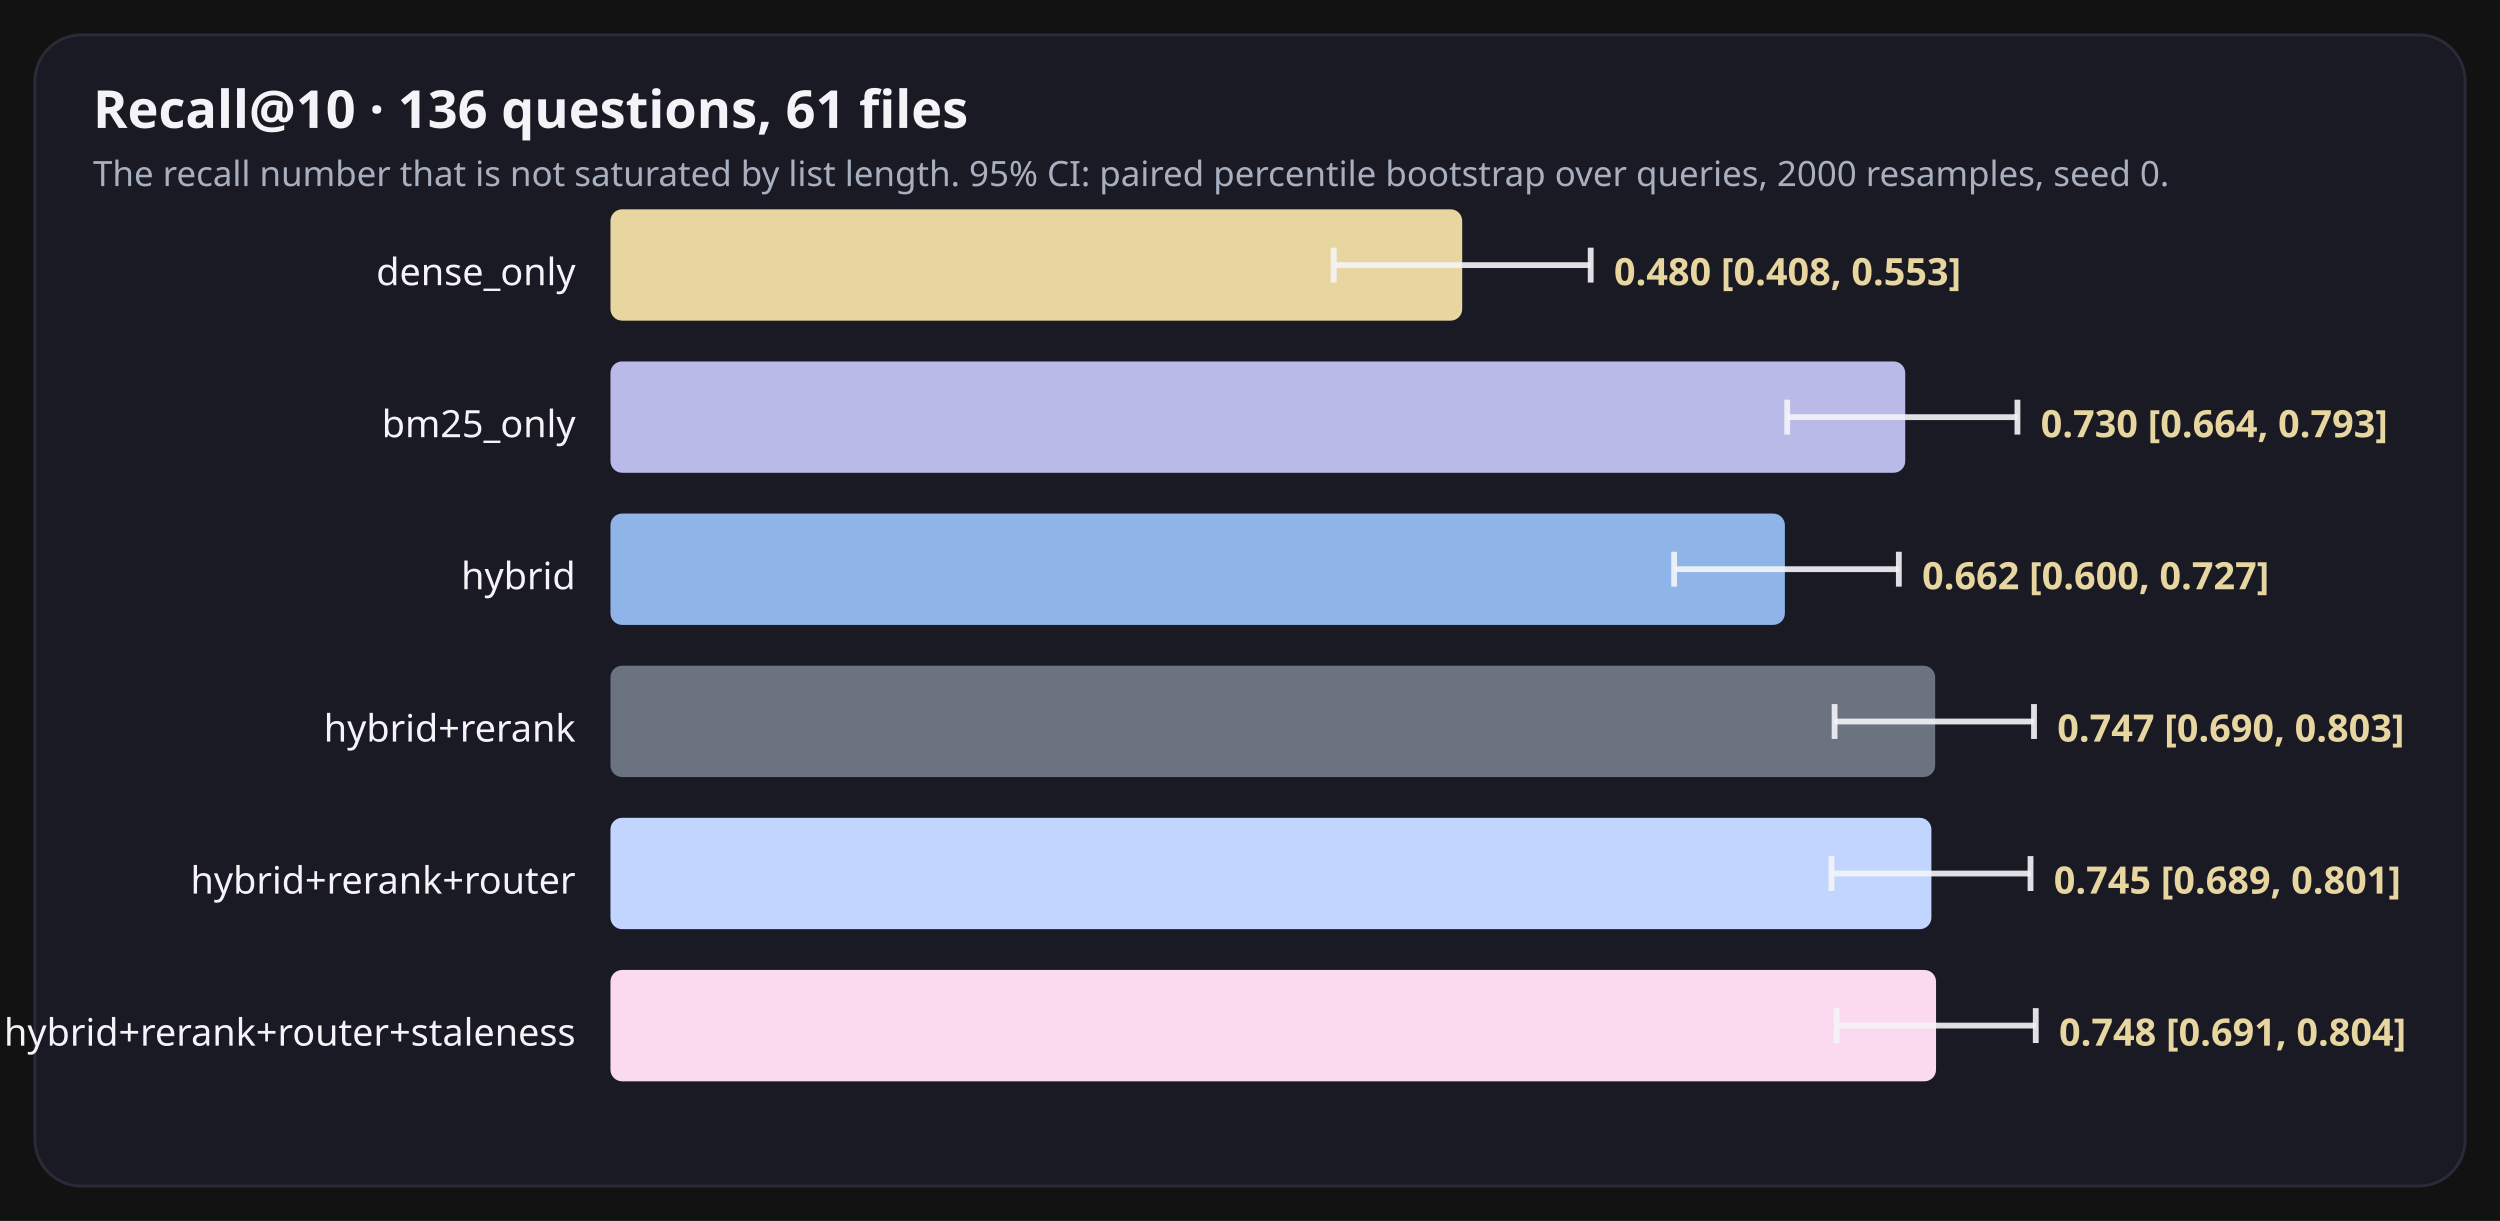
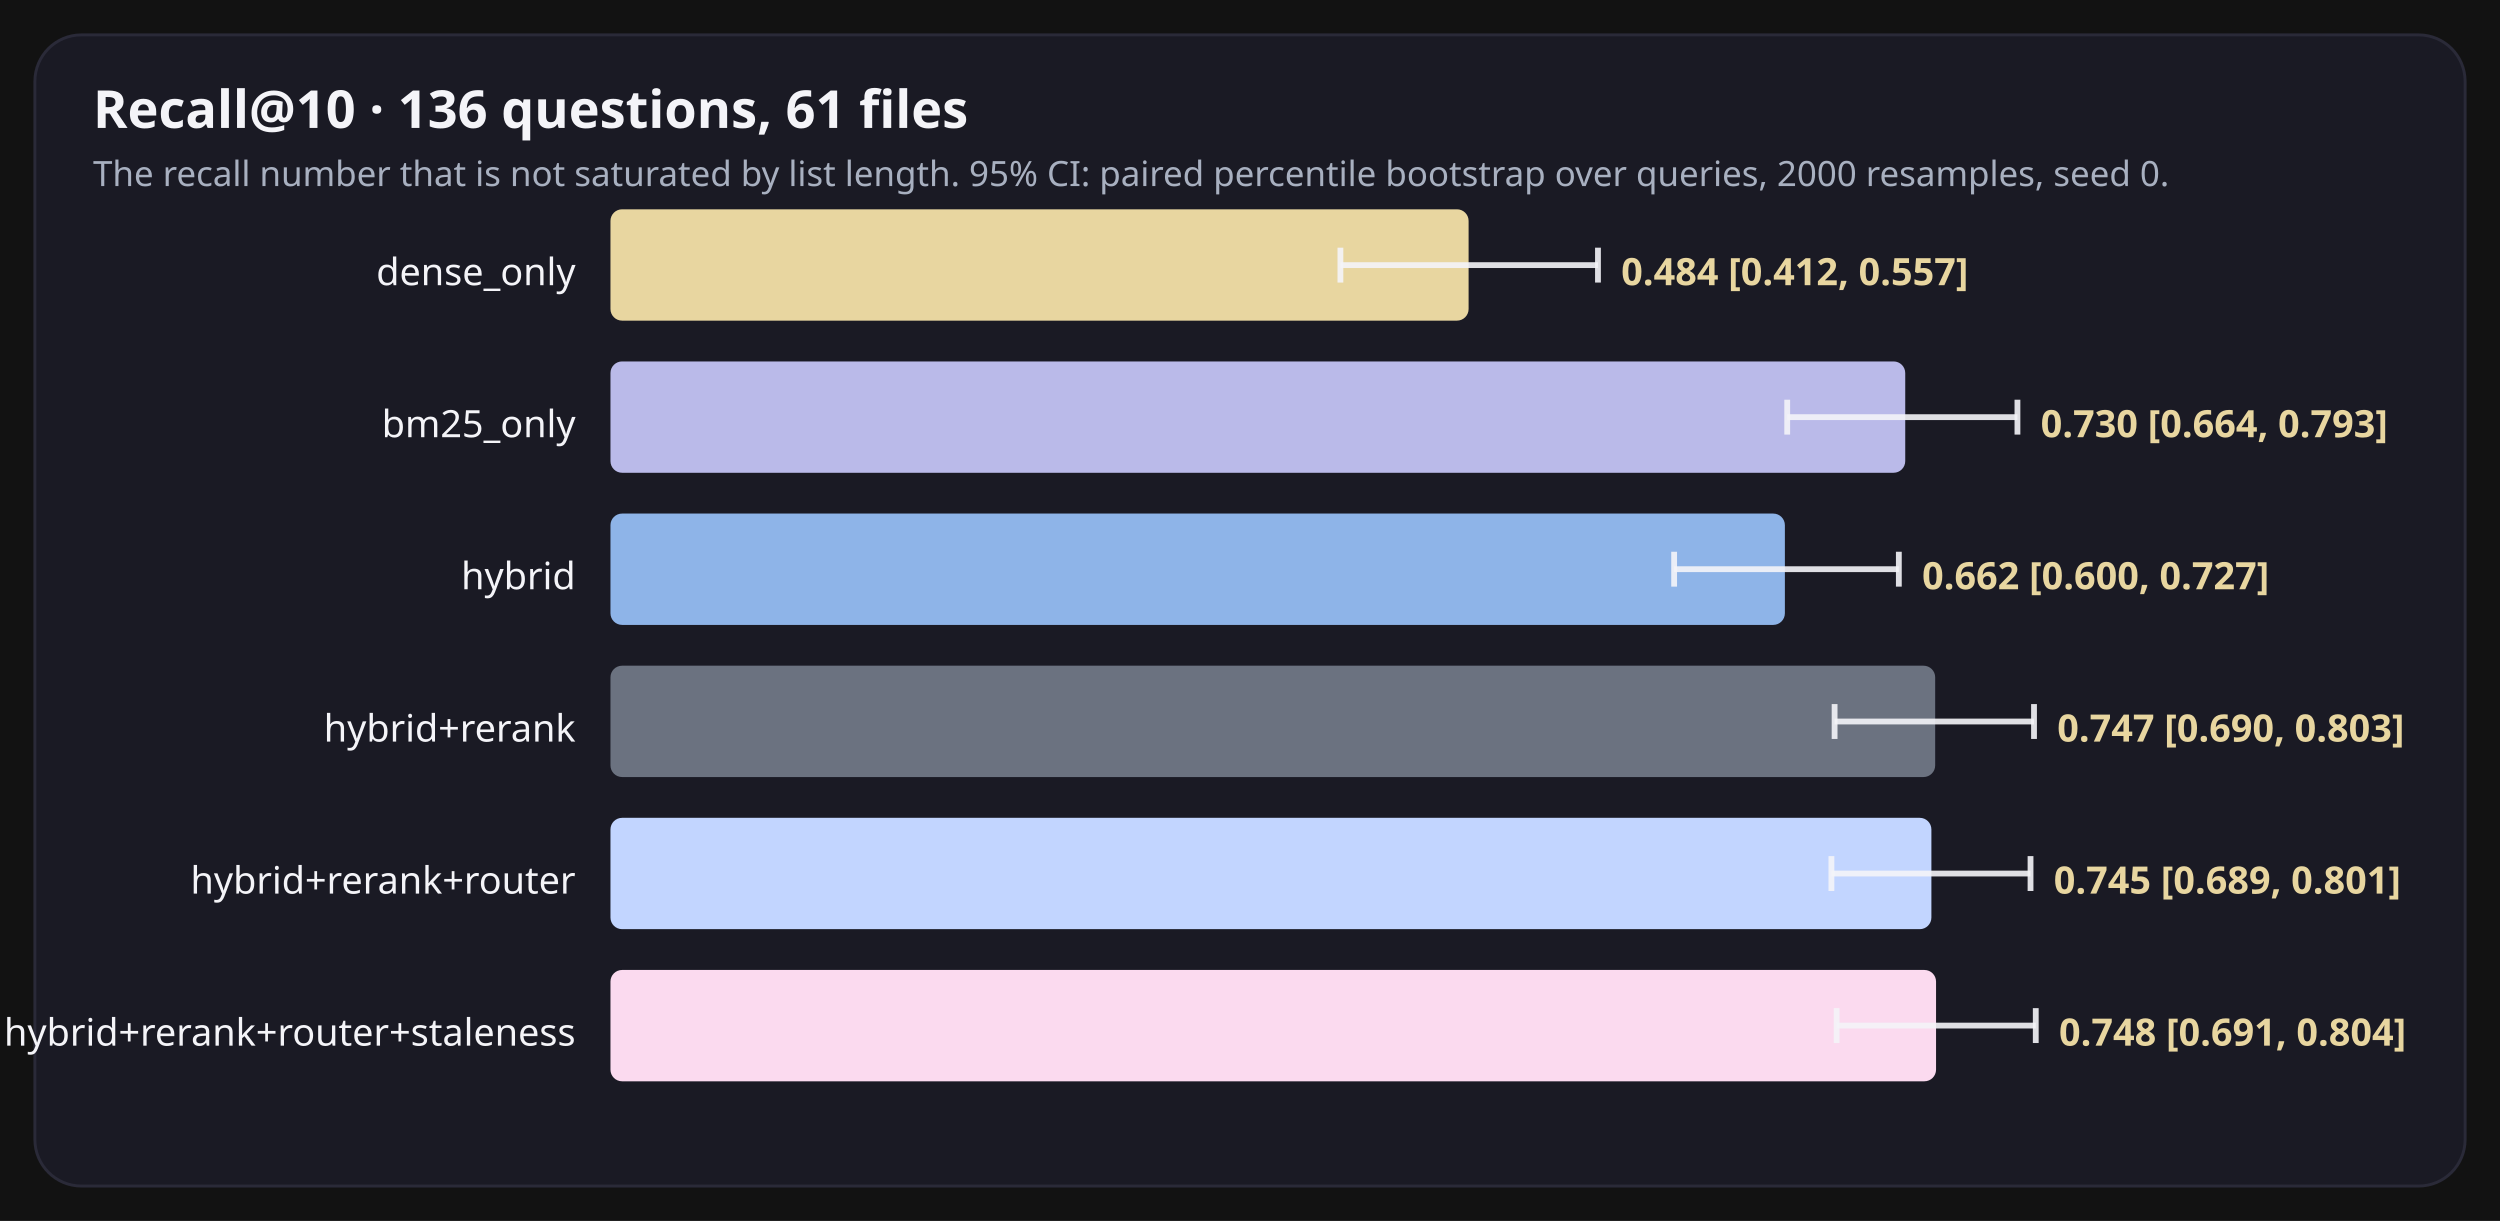
<svg xmlns="http://www.w3.org/2000/svg" width="860" height="420" viewBox="0 0 860 420" role="img" aria-label="Recall@10  ·  136 questions, 61 files">
  <rect width="860" height="420" fill="#121212" />
  <rect x="12" y="12" width="836" height="396" rx="16" fill="#1A1A24" stroke="#2A2A38" />
  <text x="32" y="44" fill="#F4F4F8" font-family="ui-sans-serif, system-ui, sans-serif" font-size="18" font-weight="700">Recall@10  ·  136 questions, 61 files</text>
  <text x="32" y="64" fill="#A8B0C0" font-family="ui-sans-serif, system-ui, sans-serif" font-size="12">The recall number that is not saturated by list length. 95% CI: paired percentile bootstrap over queries, 2000 resamples, seed 0.</text>
-   <rect x="210" y="72.0" width="293.0" height="38.3" rx="4" fill="#E8D6A0" />
+   <rect x="210" y="72.0" width="295.2" height="38.3" rx="4" fill="#E8D6A0" />
  <text x="198" y="98.1" text-anchor="end" fill="#F4F4F8" font-family="ui-sans-serif, system-ui, sans-serif" font-size="13">dense_only</text>
-   <line x1="458.8" y1="91.2" x2="547.2" y2="91.2" stroke="#F4F4F8" stroke-width="2" opacity="0.9" />
-   <line x1="458.8" y1="85.2" x2="458.8" y2="97.2" stroke="#F4F4F8" stroke-width="2" opacity="0.9" />
-   <line x1="547.2" y1="85.2" x2="547.2" y2="97.2" stroke="#F4F4F8" stroke-width="2" opacity="0.9" />
-   <text x="555.2" y="98.1" fill="#E8D6A0" font-family="ui-sans-serif, system-ui, sans-serif" font-size="13" font-weight="600">0.480  [0.408, 0.553]</text>
+   <line x1="461.1" y1="91.2" x2="549.7" y2="91.2" stroke="#F4F4F8" stroke-width="2" opacity="0.9" />
+   <line x1="461.1" y1="85.2" x2="461.1" y2="97.2" stroke="#F4F4F8" stroke-width="2" opacity="0.9" />
+   <line x1="549.7" y1="85.2" x2="549.7" y2="97.2" stroke="#F4F4F8" stroke-width="2" opacity="0.9" />
+   <text x="557.7" y="98.1" fill="#E8D6A0" font-family="ui-sans-serif, system-ui, sans-serif" font-size="13" font-weight="600">0.484  [0.412, 0.557]</text>
  <rect x="210" y="124.333" width="445.4" height="38.3" rx="4" fill="#BABAE9" />
  <text x="198" y="150.4" text-anchor="end" fill="#F4F4F8" font-family="ui-sans-serif, system-ui, sans-serif" font-size="13">bm25_only</text>
  <line x1="614.8" y1="143.5" x2="694.0" y2="143.5" stroke="#F4F4F8" stroke-width="2" opacity="0.9" />
  <line x1="614.8" y1="137.5" x2="614.8" y2="149.5" stroke="#F4F4F8" stroke-width="2" opacity="0.9" />
  <line x1="694.0" y1="137.5" x2="694.0" y2="149.5" stroke="#F4F4F8" stroke-width="2" opacity="0.9" />
  <text x="702.0" y="150.4" fill="#E8D6A0" font-family="ui-sans-serif, system-ui, sans-serif" font-size="13" font-weight="600">0.730  [0.664, 0.793]</text>
  <rect x="210" y="176.667" width="404.0" height="38.3" rx="4" fill="#8EB4E8" />
  <text x="198" y="202.7" text-anchor="end" fill="#F4F4F8" font-family="ui-sans-serif, system-ui, sans-serif" font-size="13">hybrid</text>
  <line x1="575.9" y1="195.8" x2="653.2" y2="195.8" stroke="#F4F4F8" stroke-width="2" opacity="0.9" />
  <line x1="575.9" y1="189.8" x2="575.9" y2="201.8" stroke="#F4F4F8" stroke-width="2" opacity="0.9" />
  <line x1="653.2" y1="189.8" x2="653.2" y2="201.8" stroke="#F4F4F8" stroke-width="2" opacity="0.9" />
  <text x="661.2" y="202.7" fill="#E8D6A0" font-family="ui-sans-serif, system-ui, sans-serif" font-size="13" font-weight="600">0.662  [0.600, 0.727]</text>
  <rect x="210" y="229.0" width="455.7" height="38.3" rx="4" fill="#6B7280" />
  <text x="198" y="255.1" text-anchor="end" fill="#F4F4F8" font-family="ui-sans-serif, system-ui, sans-serif" font-size="13">hybrid+rerank</text>
  <line x1="631.1" y1="248.2" x2="699.7" y2="248.2" stroke="#F4F4F8" stroke-width="2" opacity="0.9" />
  <line x1="631.1" y1="242.2" x2="631.1" y2="254.2" stroke="#F4F4F8" stroke-width="2" opacity="0.9" />
  <line x1="699.7" y1="242.2" x2="699.7" y2="254.2" stroke="#F4F4F8" stroke-width="2" opacity="0.9" />
  <text x="707.7" y="255.1" fill="#E8D6A0" font-family="ui-sans-serif, system-ui, sans-serif" font-size="13" font-weight="600">0.747  [0.690, 0.803]</text>
  <rect x="210" y="281.333" width="454.4" height="38.3" rx="4" fill="#C2D5FF" />
  <text x="198" y="307.4" text-anchor="end" fill="#F4F4F8" font-family="ui-sans-serif, system-ui, sans-serif" font-size="13">hybrid+rerank+router</text>
  <line x1="630.0" y1="300.5" x2="698.5" y2="300.5" stroke="#F4F4F8" stroke-width="2" opacity="0.9" />
  <line x1="630.0" y1="294.5" x2="630.0" y2="306.5" stroke="#F4F4F8" stroke-width="2" opacity="0.9" />
  <line x1="698.5" y1="294.5" x2="698.5" y2="306.5" stroke="#F4F4F8" stroke-width="2" opacity="0.9" />
  <text x="706.5" y="307.4" fill="#E8D6A0" font-family="ui-sans-serif, system-ui, sans-serif" font-size="13" font-weight="600">0.745  [0.689, 0.801]</text>
  <rect x="210" y="333.667" width="456.0" height="38.3" rx="4" fill="#FBDAEF" />
  <text x="198" y="359.7" text-anchor="end" fill="#F4F4F8" font-family="ui-sans-serif, system-ui, sans-serif" font-size="13">hybrid+rerank+router+staleness</text>
  <line x1="631.8" y1="352.8" x2="700.3" y2="352.8" stroke="#F4F4F8" stroke-width="2" opacity="0.9" />
  <line x1="631.8" y1="346.8" x2="631.8" y2="358.8" stroke="#F4F4F8" stroke-width="2" opacity="0.9" />
  <line x1="700.3" y1="346.8" x2="700.3" y2="358.8" stroke="#F4F4F8" stroke-width="2" opacity="0.9" />
  <text x="708.3" y="359.7" fill="#E8D6A0" font-family="ui-sans-serif, system-ui, sans-serif" font-size="13" font-weight="600">0.748  [0.691, 0.804]</text>
</svg>
